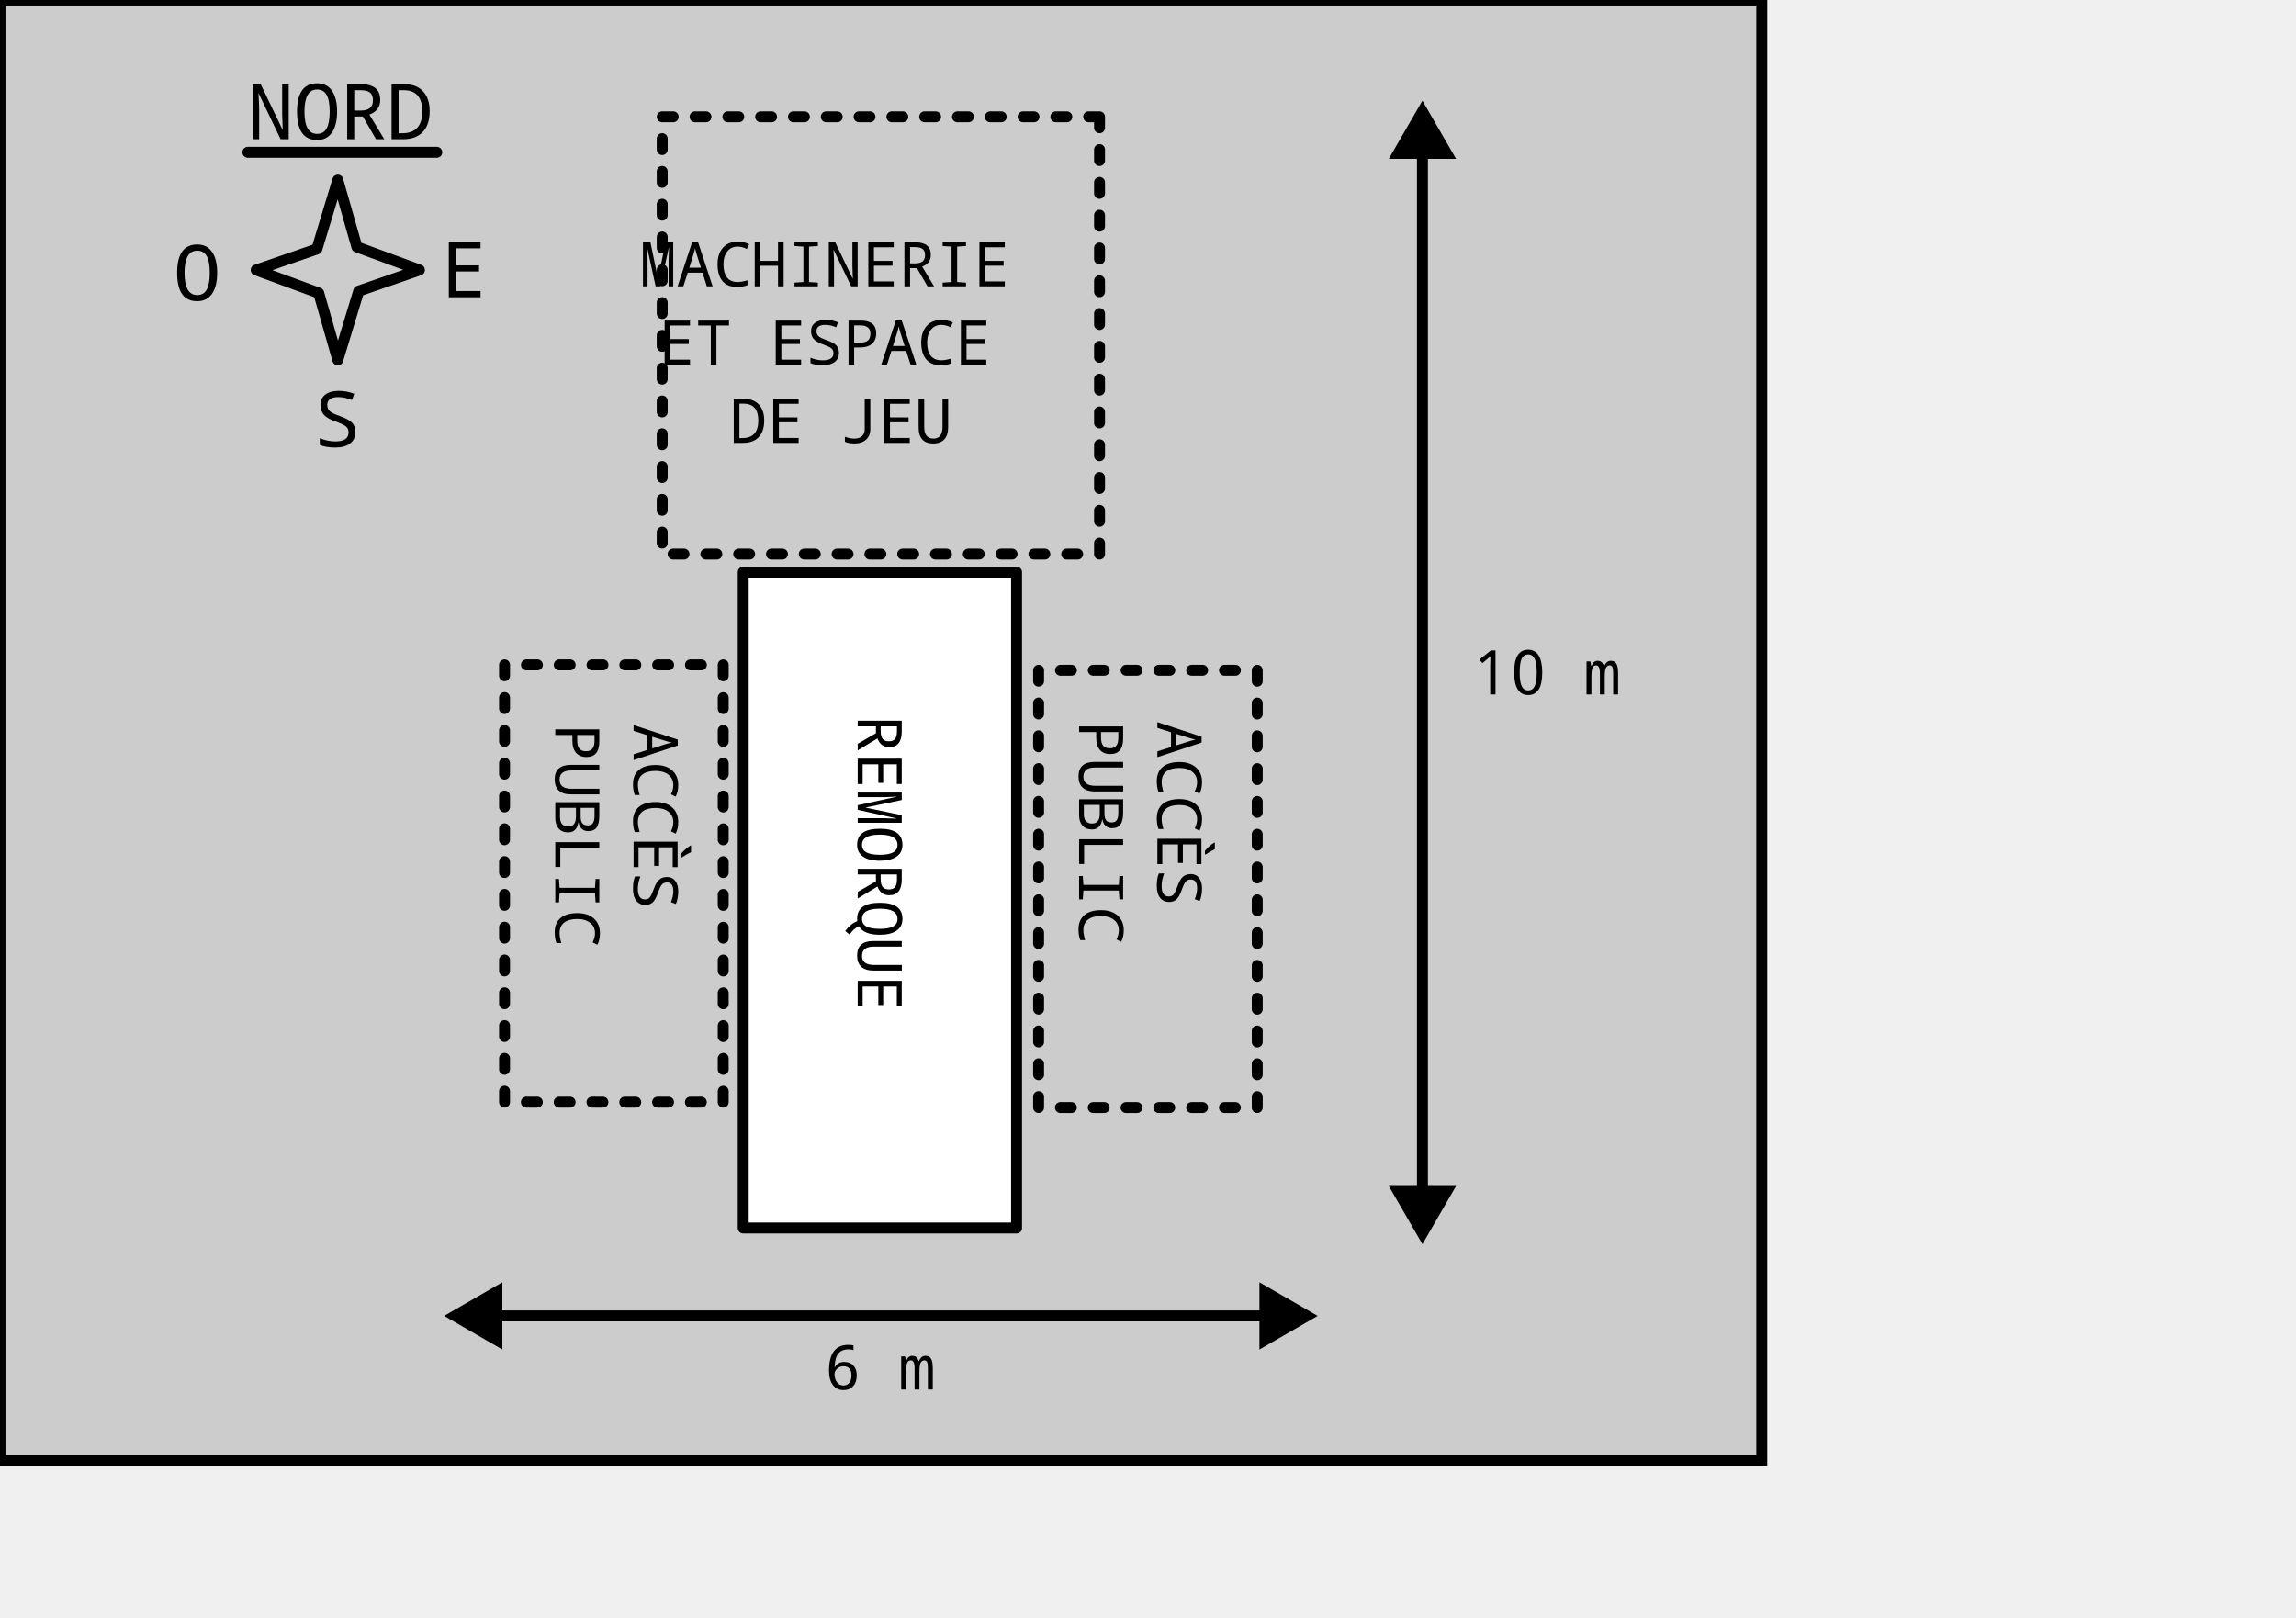
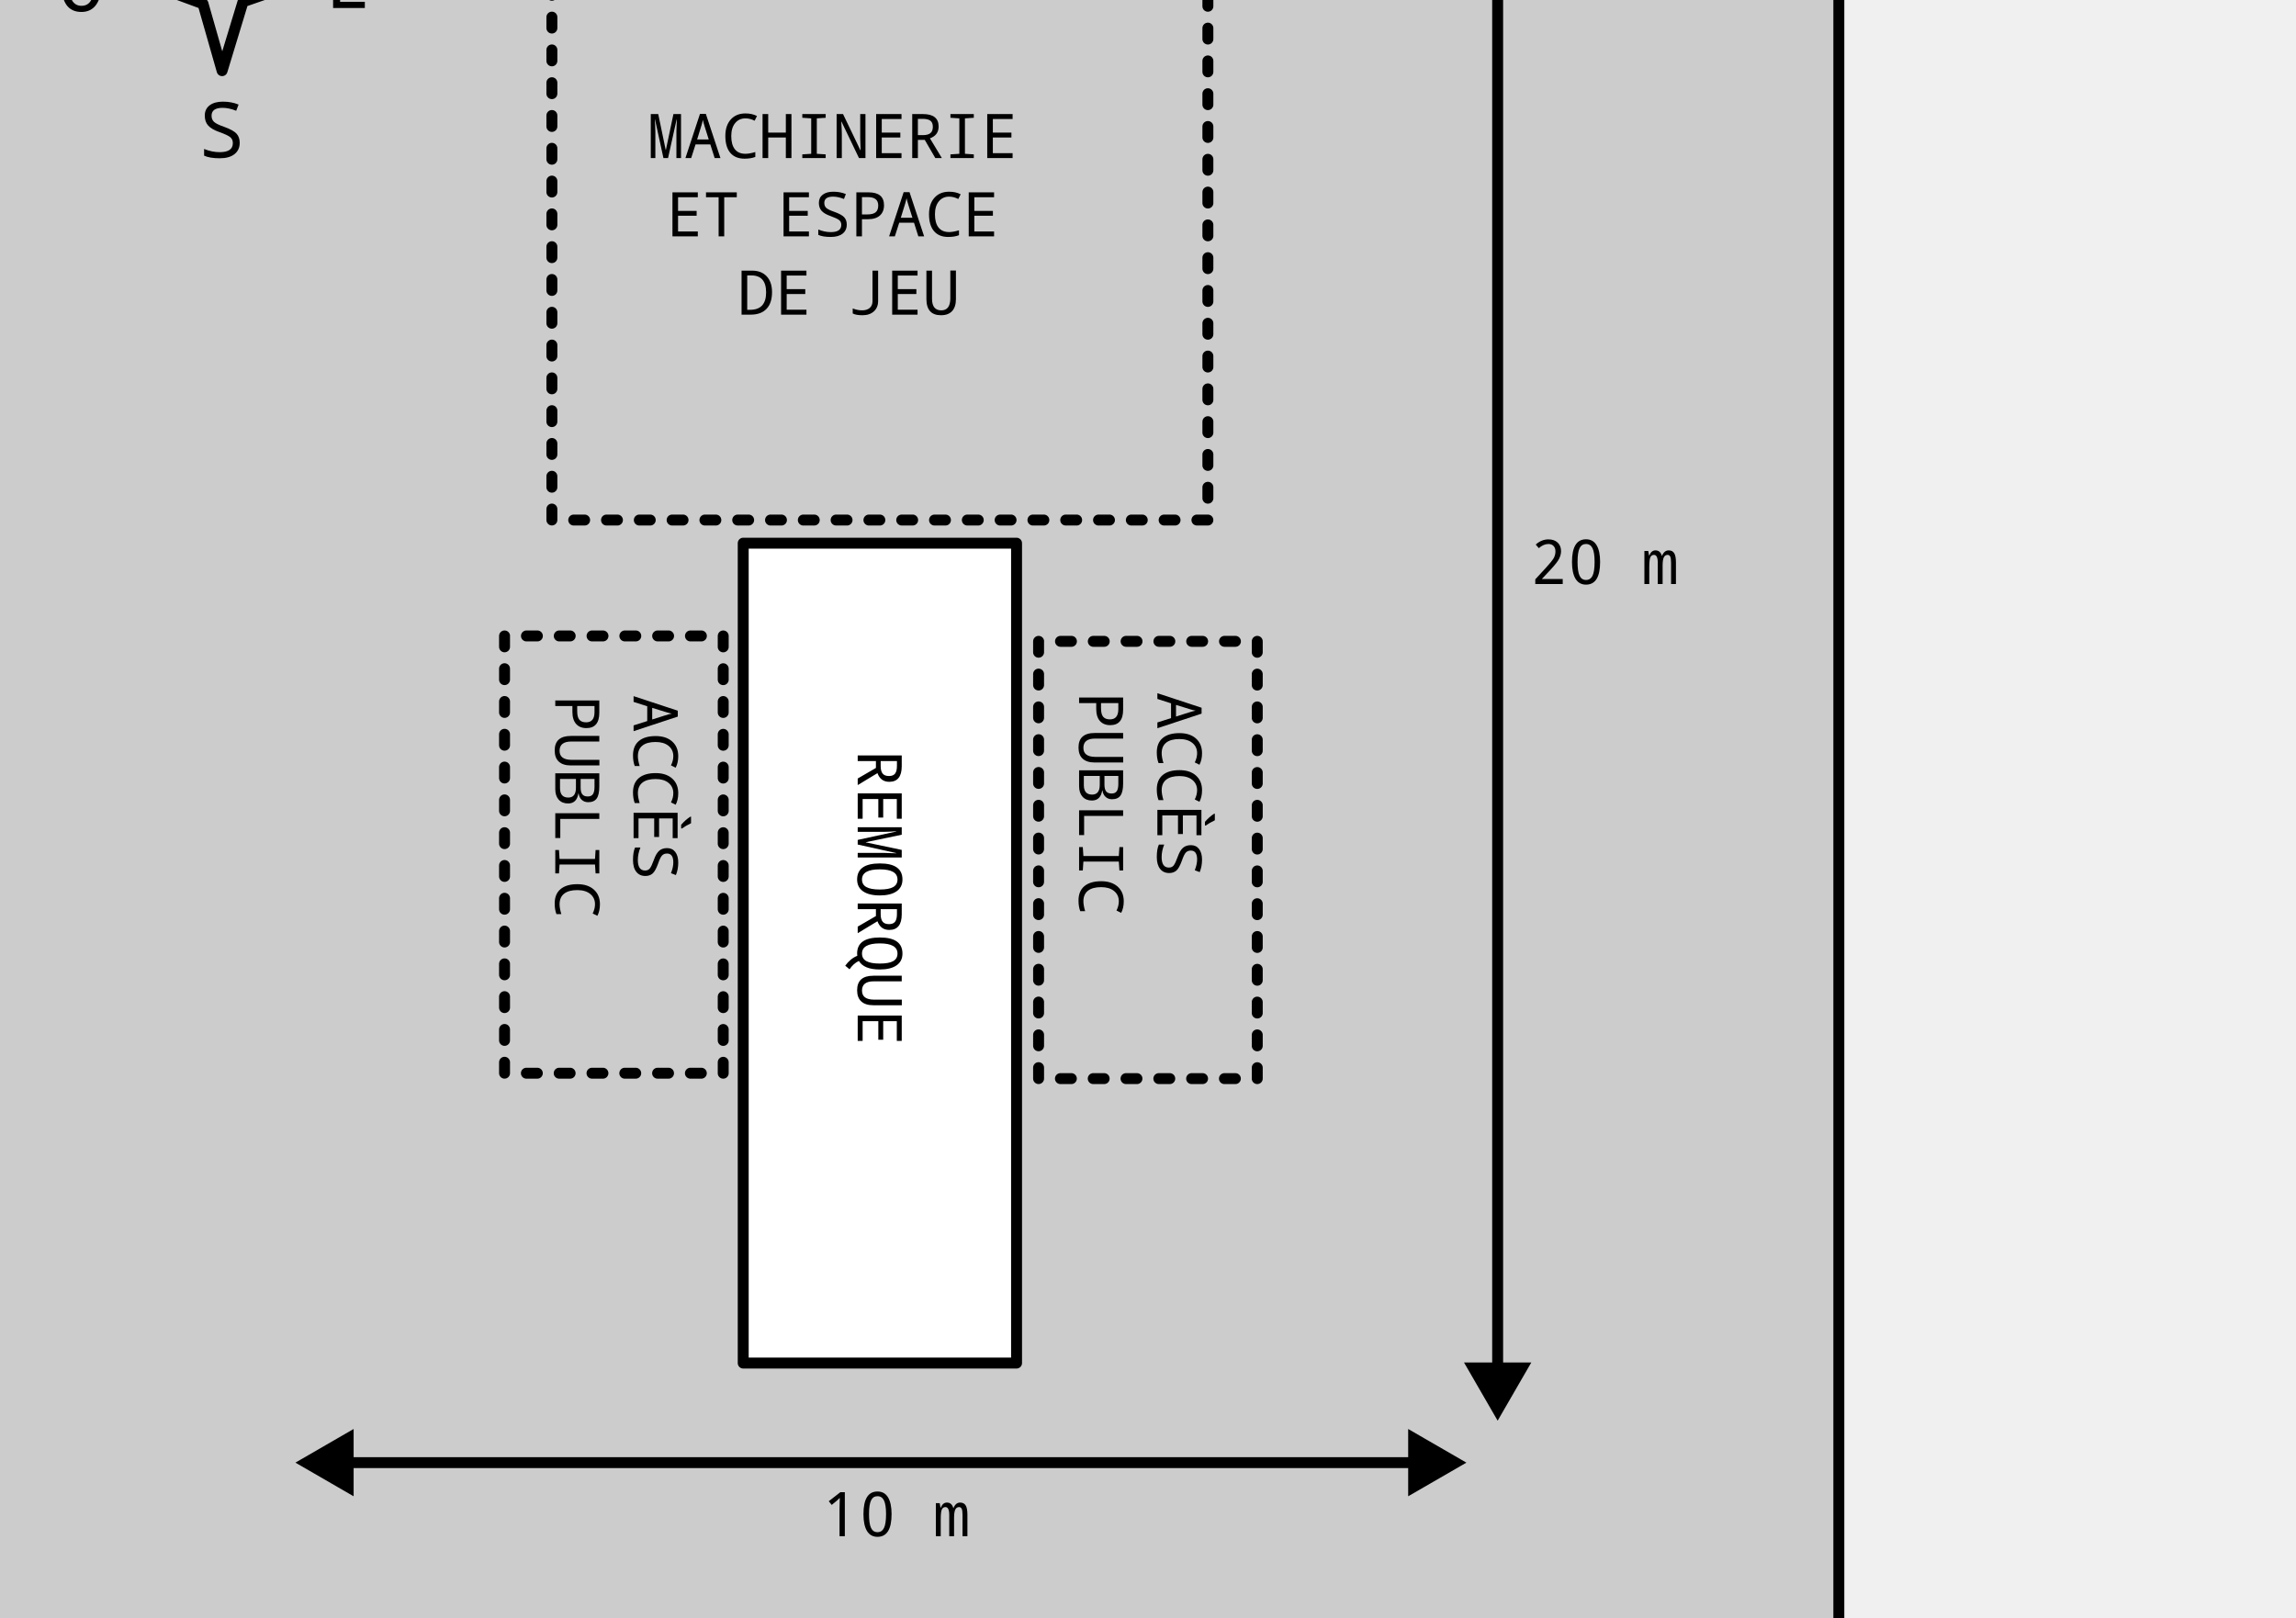
<svg xmlns="http://www.w3.org/2000/svg" width="210mm" height="148mm" viewBox="0 0 793.701 559.37" version="1.1" id="svg5">
  <defs id="defs2">
    <marker style="overflow:visible" id="marker2006" refX="0" refY="0" orient="auto-start-reverse" markerWidth="5.324" markerHeight="6.155" viewBox="0 0 5.324 6.155" preserveAspectRatio="xMidYMid">
      <path transform="scale(0.5)" style="fill:context-stroke;fill-rule:evenodd;stroke:context-stroke;stroke-width:1pt" d="M 5.77,0 -2.88,5 V -5 Z" id="path2004" />
    </marker>
    <marker style="overflow:visible" id="TriangleStart" refX="0" refY="0" orient="auto-start-reverse" markerWidth="5.324" markerHeight="6.155" viewBox="0 0 5.324 6.155" preserveAspectRatio="xMidYMid">
      <path transform="scale(0.5)" style="fill:context-stroke;fill-rule:evenodd;stroke:context-stroke;stroke-width:1pt" d="M 5.77,0 -2.88,5 V -5 Z" id="path135" />
    </marker>
    <marker style="overflow:visible" id="TriangleStart-7" refX="0" refY="0" orient="auto-start-reverse" markerWidth="5.324" markerHeight="6.155" viewBox="0 0 5.324 6.155" preserveAspectRatio="xMidYMid">
      <path transform="scale(0.5)" style="fill:context-stroke;fill-rule:evenodd;stroke:context-stroke;stroke-width:1pt" d="M 5.77,0 -2.88,5 V -5 Z" id="path135-2" />
    </marker>
    <marker style="overflow:visible" id="marker2006-7" refX="0" refY="0" orient="auto-start-reverse" markerWidth="5.324" markerHeight="6.155" viewBox="0 0 5.324 6.155" preserveAspectRatio="xMidYMid">
      <path transform="scale(0.5)" style="fill:context-stroke;fill-rule:evenodd;stroke:context-stroke;stroke-width:1pt" d="M 5.77,0 -2.88,5 V -5 Z" id="path2004-2" />
    </marker>
  </defs>
  <g id="layer1">
-     <rect style="font-variation-settings:normal;opacity:1;vector-effect:none;fill:#cccccc;fill-opacity:1;fill-rule:evenodd;stroke:#000000;stroke-width:3.78;stroke-linecap:butt;stroke-linejoin:miter;stroke-miterlimit:4;stroke-dasharray:none;stroke-dashoffset:0;stroke-opacity:1;-inkscape-stroke:none;stop-color:#000000;stop-opacity:1" id="rect2292" width="609.034" height="504.95" x="-3.5527137e-15" y="0" />
-     <g id="g1191" transform="rotate(90,269.6482,238.5026)" style="fill:#ffffff;stroke-width:3.78;stroke-dasharray:none">
-       <rect style="font-variation-settings:normal;opacity:1;fill:#ffffff;fill-opacity:1;fill-rule:evenodd;stroke:#000000;stroke-width:3.78;stroke-linecap:round;stroke-linejoin:round;stroke-miterlimit:4;stroke-dasharray:none;stroke-dashoffset:0;stroke-opacity:1;stop-color:#000000;stop-opacity:1" id="rect234" width="226.772" height="94.488" x="228.943" y="156.74" />
+     <rect style="font-variation-settings:normal;opacity:1;vector-effect:none;fill:#cccccc;fill-opacity:1;fill-rule:evenodd;stroke:#000000;stroke-width:3.78;stroke-linecap:butt;stroke-linejoin:miter;stroke-miterlimit:4;stroke-dasharray:none;stroke-dashoffset:0;stroke-opacity:1;-inkscape-stroke:none;stop-color:#000000;stop-opacity:1" id="rect2292" width="662.298" height="701.43" x="-26.632" y="-123.139" />
+     <g id="g1191" transform="rotate(90,274.6482,233.5026)" style="fill:#ffffff;stroke-width:3.78;stroke-dasharray:none">
+       <rect style="font-variation-settings:normal;opacity:1;fill:#ffffff;fill-opacity:1;fill-rule:evenodd;stroke:#000000;stroke-width:3.78;stroke-linecap:round;stroke-linejoin:round;stroke-miterlimit:4;stroke-dasharray:none;stroke-dashoffset:0;stroke-opacity:1;stop-color:#000000;stop-opacity:1" id="rect234" width="283.465" height="94.488" x="228.943" y="156.74" />
      <rect style="font-variation-settings:normal;opacity:1;fill:none;fill-opacity:1;fill-rule:evenodd;stroke:#000000;stroke-width:3.78;stroke-linecap:round;stroke-linejoin:round;stroke-miterlimit:4;stroke-dasharray:3.78, 7.559;stroke-dashoffset:0;stroke-opacity:1;stop-color:#000000;stop-opacity:1" id="rect344" width="151.181" height="75.591" x="261.011" y="258.144" />
      <rect style="font-variation-settings:normal;fill:none;fill-opacity:1;fill-rule:evenodd;stroke:#000000;stroke-width:3.78;stroke-linecap:round;stroke-linejoin:round;stroke-miterlimit:4;stroke-dasharray:3.78, 7.559;stroke-dashoffset:0;stroke-opacity:1;stop-color:#000000" id="rect344-3" width="151.181" height="75.591" x="262.878" y="73.533" />
-       <rect style="font-variation-settings:normal;fill:none;fill-opacity:1;fill-rule:evenodd;stroke:#000000;stroke-width:3.78;stroke-linecap:round;stroke-linejoin:round;stroke-miterlimit:4;stroke-dasharray:3.78, 7.559;stroke-dashoffset:0;stroke-opacity:1;stop-color:#000000" id="rect344-3-6" width="151.181" height="151.181" x="71.527" y="128.053" />
+       <rect style="font-variation-settings:normal;fill:none;fill-opacity:1;fill-rule:evenodd;stroke:#000000;stroke-width:3.78;stroke-linecap:round;stroke-linejoin:round;stroke-miterlimit:4;stroke-dasharray:3.78, 7.559;stroke-dashoffset:0;stroke-opacity:1;stop-color:#000000" id="rect344-3-6" width="226.772" height="226.772" x="-5.829" y="90.598" />
    </g>
-     <path id="path525" style="fill:none;stroke:#000000;stroke-width:3.78;stroke-linecap:round;stroke-linejoin:round;paint-order:markers fill stroke;stop-color:#000000" d="m 144.992,93.347 -20.982,7.268 -7.233,23.813 -6.598,-23.112 -21.618,-7.968 20.982,-7.268 7.233,-23.813 6.598,23.112 z" />
-     <text xml:space="preserve" style="font-size:26.667px;line-height:1.25;font-family:Cantarell;-inkscape-font-specification:Cantarell" x="85.584" y="48.14" id="text1135">
-       <tspan id="tspan1133" x="85.584" y="48.14" style="font-style:normal;font-variant:normal;font-weight:normal;font-stretch:normal;font-size:26.667px;font-family:'Noto Mono';-inkscape-font-specification:'Noto Mono'">NORD</tspan>
+     <text xml:space="preserve" style="font-size:21.333px;line-height:1.25;font-family:Cantarell;-inkscape-font-specification:Cantarell" x="307.219" y="54.655" id="text1135-31">
+       <tspan id="tspan1133-4" x="307.219" y="54.655" style="font-style:normal;font-variant:normal;font-weight:normal;font-stretch:normal;font-size:21.333px;font-family:'Noto Mono';-inkscape-font-specification:'Noto Mono';text-align:center;text-anchor:middle">MACHINERIE</tspan>
+       <tspan x="307.219" y="81.72" style="font-style:normal;font-variant:normal;font-weight:normal;font-stretch:normal;font-size:21.333px;font-family:'Noto Mono';-inkscape-font-specification:'Noto Mono';text-align:center;text-anchor:middle" id="tspan1585">ET ESPACE</tspan>
+       <tspan x="307.219" y="108.784" style="font-style:normal;font-variant:normal;font-weight:normal;font-stretch:normal;font-size:21.333px;font-family:'Noto Mono';-inkscape-font-specification:'Noto Mono';text-align:center;text-anchor:middle" id="tspan1448">DE JEU</tspan>
    </text>
-     <text xml:space="preserve" style="font-size:21.333px;line-height:1.25;font-family:Cantarell;-inkscape-font-specification:Cantarell" x="304.519" y="98.993" id="text1135-31">
-       <tspan id="tspan1133-4" x="304.519" y="98.993" style="font-style:normal;font-variant:normal;font-weight:normal;font-stretch:normal;font-size:21.333px;font-family:'Noto Mono';-inkscape-font-specification:'Noto Mono';text-align:center;text-anchor:middle">MACHINERIE</tspan>
-       <tspan x="304.519" y="126.057" style="font-style:normal;font-variant:normal;font-weight:normal;font-stretch:normal;font-size:21.333px;font-family:'Noto Mono';-inkscape-font-specification:'Noto Mono';text-align:center;text-anchor:middle" id="tspan1585">ET ESPACE</tspan>
-       <tspan x="304.519" y="153.122" style="font-style:normal;font-variant:normal;font-weight:normal;font-stretch:normal;font-size:21.333px;font-family:'Noto Mono';-inkscape-font-specification:'Noto Mono';text-align:center;text-anchor:middle" id="tspan1448">DE JEU</tspan>
+     <text xml:space="preserve" style="font-size:21.333px;line-height:1.25;font-family:Cantarell;-inkscape-font-specification:Cantarell" x="259.239" y="-296.499" id="text1135-31-9" transform="rotate(90)">
+       <tspan x="259.239" y="-296.499" style="font-style:normal;font-variant:normal;font-weight:normal;font-stretch:normal;font-size:21.333px;font-family:'Noto Mono';-inkscape-font-specification:'Noto Mono'" id="tspan1448-0">REMORQUE</tspan>
    </text>
-     <text xml:space="preserve" style="font-size:21.333px;line-height:1.25;font-family:Cantarell;-inkscape-font-specification:Cantarell" x="247.239" y="-296.499" id="text1135-31-9" transform="rotate(90)">
-       <tspan x="247.239" y="-296.499" style="font-style:normal;font-variant:normal;font-weight:normal;font-stretch:normal;font-size:21.333px;font-family:'Noto Mono';-inkscape-font-specification:'Noto Mono'" id="tspan1448-0">REMORQUE</tspan>
+     <text xml:space="preserve" style="font-size:21.333px;line-height:1.25;font-family:Cantarell;-inkscape-font-specification:Cantarell" x="240.34" y="-219.02" id="text1135-31-9-6" transform="rotate(90)">
+       <tspan x="240.34" y="-219.02" style="font-style:normal;font-variant:normal;font-weight:normal;font-stretch:normal;font-size:21.333px;font-family:'Noto Mono';-inkscape-font-specification:'Noto Mono'" id="tspan1448-0-8">ACCÈS</tspan>
+       <tspan x="240.34" y="-191.955" style="font-style:normal;font-variant:normal;font-weight:normal;font-stretch:normal;font-size:21.333px;font-family:'Noto Mono';-inkscape-font-specification:'Noto Mono'" id="tspan1537">PUBLIC</tspan>
    </text>
-     <text xml:space="preserve" style="font-size:21.333px;line-height:1.25;font-family:Cantarell;-inkscape-font-specification:Cantarell" x="250.34" y="-219.02" id="text1135-31-9-6" transform="rotate(90)">
-       <tspan x="250.34" y="-219.02" style="font-style:normal;font-variant:normal;font-weight:normal;font-stretch:normal;font-size:21.333px;font-family:'Noto Mono';-inkscape-font-specification:'Noto Mono'" id="tspan1448-0-8">ACCÈS</tspan>
-       <tspan x="250.34" y="-191.955" style="font-style:normal;font-variant:normal;font-weight:normal;font-stretch:normal;font-size:21.333px;font-family:'Noto Mono';-inkscape-font-specification:'Noto Mono'" id="tspan1537">PUBLIC</tspan>
+     <text xml:space="preserve" style="font-size:21.333px;line-height:1.25;font-family:Cantarell;-inkscape-font-specification:Cantarell" x="239.319" y="-400.095" id="text1135-31-9-6-9" transform="rotate(90)">
+       <tspan x="239.319" y="-400.095" style="font-style:normal;font-variant:normal;font-weight:normal;font-stretch:normal;font-size:21.333px;font-family:'Noto Mono';-inkscape-font-specification:'Noto Mono'" id="tspan1448-0-8-2">ACCÈS</tspan>
+       <tspan x="239.319" y="-373.03" style="font-style:normal;font-variant:normal;font-weight:normal;font-stretch:normal;font-size:21.333px;font-family:'Noto Mono';-inkscape-font-specification:'Noto Mono'" id="tspan1537-6">PUBLIC</tspan>
    </text>
-     <text xml:space="preserve" style="font-size:21.333px;line-height:1.25;font-family:Cantarell;-inkscape-font-specification:Cantarell" x="249.319" y="-400.095" id="text1135-31-9-6-9" transform="rotate(90)">
-       <tspan x="249.319" y="-400.095" style="font-style:normal;font-variant:normal;font-weight:normal;font-stretch:normal;font-size:21.333px;font-family:'Noto Mono';-inkscape-font-specification:'Noto Mono'" id="tspan1448-0-8-2">ACCÈS</tspan>
-       <tspan x="249.319" y="-373.03" style="font-style:normal;font-variant:normal;font-weight:normal;font-stretch:normal;font-size:21.333px;font-family:'Noto Mono';-inkscape-font-specification:'Noto Mono'" id="tspan1537-6">PUBLIC</tspan>
+     <g id="g2366" transform="translate(-40,-100)">
+       <path id="path525" style="fill:none;stroke:#000000;stroke-width:3.78;stroke-linecap:round;stroke-linejoin:round;paint-order:markers fill stroke;stop-color:#000000" d="m 144.992,93.347 -20.982,7.268 -7.233,23.813 -6.598,-23.112 -21.618,-7.968 20.982,-7.268 7.233,-23.813 6.598,23.112 z" />
+       <text xml:space="preserve" style="font-size:26.667px;line-height:1.25;font-family:Cantarell;-inkscape-font-specification:Cantarell" x="85.584" y="48.14" id="text1135">
+         <tspan id="tspan1133" x="85.584" y="48.14" style="font-style:normal;font-variant:normal;font-weight:normal;font-stretch:normal;font-size:26.667px;font-family:'Noto Mono';-inkscape-font-specification:'Noto Mono'">NORD</tspan>
+       </text>
+       <text xml:space="preserve" style="font-size:26.667px;line-height:1.25;font-family:Cantarell;-inkscape-font-specification:Cantarell" x="108.709" y="154.455" id="text1135-3">
+         <tspan id="tspan1133-0" x="108.709" y="154.455" style="font-style:normal;font-variant:normal;font-weight:normal;font-stretch:normal;font-size:26.667px;font-family:'Noto Mono';-inkscape-font-specification:'Noto Mono'">S</tspan>
+       </text>
+       <text xml:space="preserve" style="font-size:26.667px;line-height:1.25;font-family:Cantarell;-inkscape-font-specification:Cantarell" x="60.135" y="103.87" id="text1135-3-8">
+         <tspan id="tspan1133-0-6" x="60.135" y="103.87" style="font-style:normal;font-variant:normal;font-weight:normal;font-stretch:normal;font-size:26.667px;font-family:'Noto Mono';-inkscape-font-specification:'Noto Mono'">O</tspan>
+       </text>
+       <text xml:space="preserve" style="font-size:26.667px;line-height:1.25;font-family:Cantarell;-inkscape-font-specification:Cantarell" x="152.321" y="102.762" id="text1135-3-8-8">
+         <tspan id="tspan1133-0-6-8" x="152.321" y="102.762" style="font-style:normal;font-variant:normal;font-weight:normal;font-stretch:normal;font-size:26.667px;font-family:'Noto Mono';-inkscape-font-specification:'Noto Mono'">E</tspan>
+       </text>
+       <path style="font-variation-settings:normal;opacity:1;vector-effect:none;fill:none;fill-opacity:1;stroke:#000000;stroke-width:3.78;stroke-linecap:round;stroke-linejoin:round;stroke-miterlimit:4;stroke-dasharray:none;stroke-dashoffset:0;stroke-opacity:1;-inkscape-stroke:none;paint-order:markers fill stroke;stop-color:#000000;stop-opacity:1" d="M 85.683,52.653 H 150.99" id="path1407" />
+     </g>
+     <path style="font-variation-settings:normal;opacity:1;vector-effect:none;fill:none;fill-opacity:1;stroke:#000000;stroke-width:3.78;stroke-linecap:round;stroke-linejoin:round;stroke-miterlimit:4;stroke-dasharray:none;stroke-dashoffset:0;stroke-opacity:1;-inkscape-stroke:none;marker-start:url(#TriangleStart);marker-end:url(#marker2006);paint-order:markers fill stroke;stop-color:#000000;stop-opacity:1" d="M 115.541,505.686 H 493.493" id="path1785" />
+     <path style="font-variation-settings:normal;vector-effect:none;fill:none;fill-opacity:1;stroke:#000000;stroke-width:3.78;stroke-linecap:round;stroke-linejoin:round;stroke-miterlimit:4;stroke-dasharray:none;stroke-dashoffset:0;stroke-opacity:1;-inkscape-stroke:none;marker-start:url(#TriangleStart-7);marker-end:url(#marker2006-7);paint-order:markers fill stroke;stop-color:#000000" d="M 517.721,-89.172 V 477.757" id="path1785-2" />
+     <text xml:space="preserve" style="font-size:21.333px;line-height:1.25;font-family:Cantarell;-inkscape-font-specification:Cantarell" x="284.155" y="531.134" id="text1135-31-9-61">
+       <tspan x="284.155" y="531.134" style="font-style:normal;font-variant:normal;font-weight:normal;font-stretch:normal;font-size:21.333px;font-family:'Noto Mono';-inkscape-font-specification:'Noto Mono'" id="tspan1448-0-0">10 m</tspan>
    </text>
-     <text xml:space="preserve" style="font-size:26.667px;line-height:1.25;font-family:Cantarell;-inkscape-font-specification:Cantarell" x="108.709" y="154.455" id="text1135-3">
-       <tspan id="tspan1133-0" x="108.709" y="154.455" style="font-style:normal;font-variant:normal;font-weight:normal;font-stretch:normal;font-size:26.667px;font-family:'Noto Mono';-inkscape-font-specification:'Noto Mono'">S</tspan>
-     </text>
-     <text xml:space="preserve" style="font-size:26.667px;line-height:1.25;font-family:Cantarell;-inkscape-font-specification:Cantarell" x="60.135" y="103.87" id="text1135-3-8">
-       <tspan id="tspan1133-0-6" x="60.135" y="103.87" style="font-style:normal;font-variant:normal;font-weight:normal;font-stretch:normal;font-size:26.667px;font-family:'Noto Mono';-inkscape-font-specification:'Noto Mono'">O</tspan>
-     </text>
-     <text xml:space="preserve" style="font-size:26.667px;line-height:1.25;font-family:Cantarell;-inkscape-font-specification:Cantarell" x="152.321" y="102.762" id="text1135-3-8-8">
-       <tspan id="tspan1133-0-6-8" x="152.321" y="102.762" style="font-style:normal;font-variant:normal;font-weight:normal;font-stretch:normal;font-size:26.667px;font-family:'Noto Mono';-inkscape-font-specification:'Noto Mono'">E</tspan>
-     </text>
-     <path style="font-variation-settings:normal;opacity:1;vector-effect:none;fill:none;fill-opacity:1;stroke:#000000;stroke-width:3.78;stroke-linecap:round;stroke-linejoin:round;stroke-miterlimit:4;stroke-dasharray:none;stroke-dashoffset:0;stroke-opacity:1;-inkscape-stroke:none;paint-order:markers fill stroke;stop-color:#000000;stop-opacity:1" d="M 85.683,52.653 H 150.99" id="path1407" />
-     <path style="font-variation-settings:normal;opacity:1;vector-effect:none;fill:none;fill-opacity:1;stroke:#000000;stroke-width:3.78;stroke-linecap:round;stroke-linejoin:round;stroke-miterlimit:4;stroke-dasharray:none;stroke-dashoffset:0;stroke-opacity:1;-inkscape-stroke:none;marker-start:url(#TriangleStart);marker-end:url(#marker2006);paint-order:markers fill stroke;stop-color:#000000;stop-opacity:1" d="M 166.959,454.957 H 442.075" id="path1785" />
-     <path style="font-variation-settings:normal;vector-effect:none;fill:none;fill-opacity:1;stroke:#000000;stroke-width:3.78;stroke-linecap:round;stroke-linejoin:round;stroke-miterlimit:4;stroke-dasharray:none;stroke-dashoffset:0;stroke-opacity:1;-inkscape-stroke:none;marker-start:url(#TriangleStart-7);marker-end:url(#marker2006-7);paint-order:markers fill stroke;stop-color:#000000" d="M 491.72,48.213 V 416.737" id="path1785-2" />
-     <text xml:space="preserve" style="font-size:21.333px;line-height:1.25;font-family:Cantarell;-inkscape-font-specification:Cantarell" x="284.98" y="480.405" id="text1135-31-9-61">
-       <tspan x="284.98" y="480.405" style="font-style:normal;font-variant:normal;font-weight:normal;font-stretch:normal;font-size:21.333px;font-family:'Noto Mono';-inkscape-font-specification:'Noto Mono'" id="tspan1448-0-0">6 m</tspan>
-     </text>
-     <text xml:space="preserve" style="font-size:21.333px;line-height:1.25;font-family:Cantarell;-inkscape-font-specification:Cantarell" x="509.088" y="240.105" id="text1135-31-9-61-6">
-       <tspan x="509.088" y="240.105" style="font-style:normal;font-variant:normal;font-weight:normal;font-stretch:normal;font-size:21.333px;font-family:'Noto Mono';-inkscape-font-specification:'Noto Mono'" id="tspan1448-0-0-1">10 m</tspan>
+     <text xml:space="preserve" style="font-size:21.333px;line-height:1.25;font-family:Cantarell;-inkscape-font-specification:Cantarell" x="529.088" y="201.923" id="text1135-31-9-61-6">
+       <tspan x="529.088" y="201.923" style="font-style:normal;font-variant:normal;font-weight:normal;font-stretch:normal;font-size:21.333px;font-family:'Noto Mono';-inkscape-font-specification:'Noto Mono'" id="tspan1448-0-0-1">20 m</tspan>
    </text>
  </g>
</svg>
